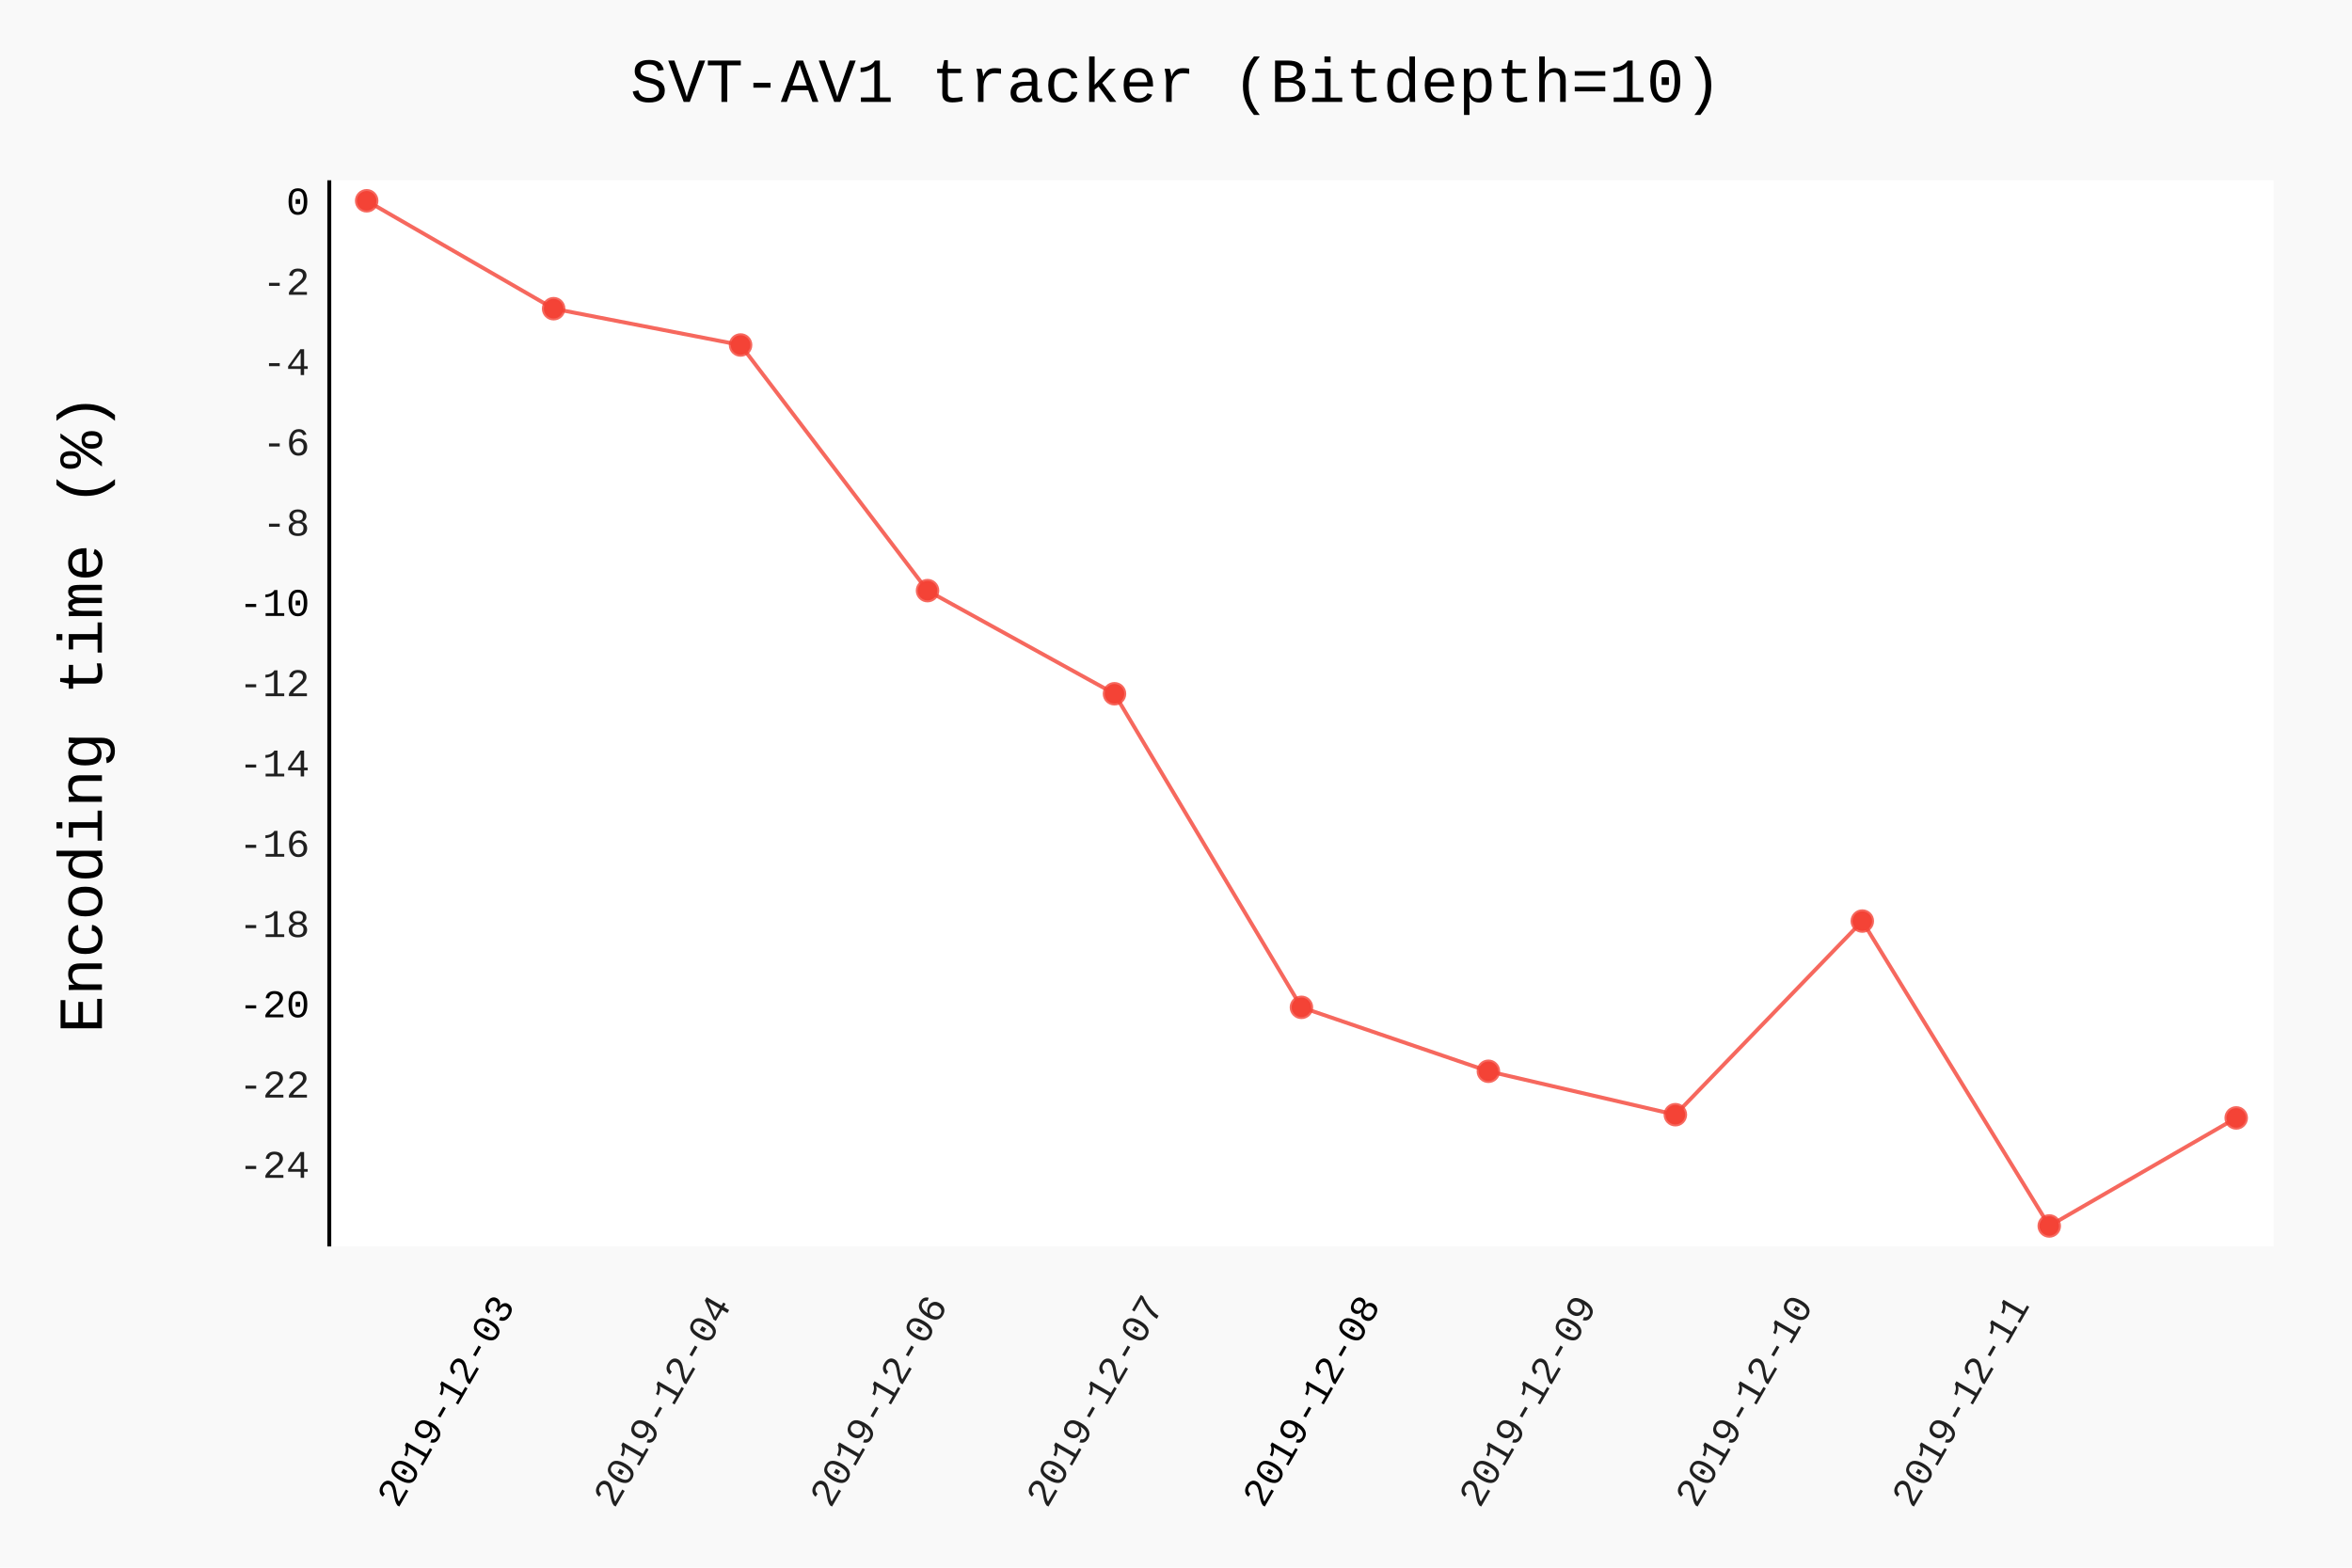
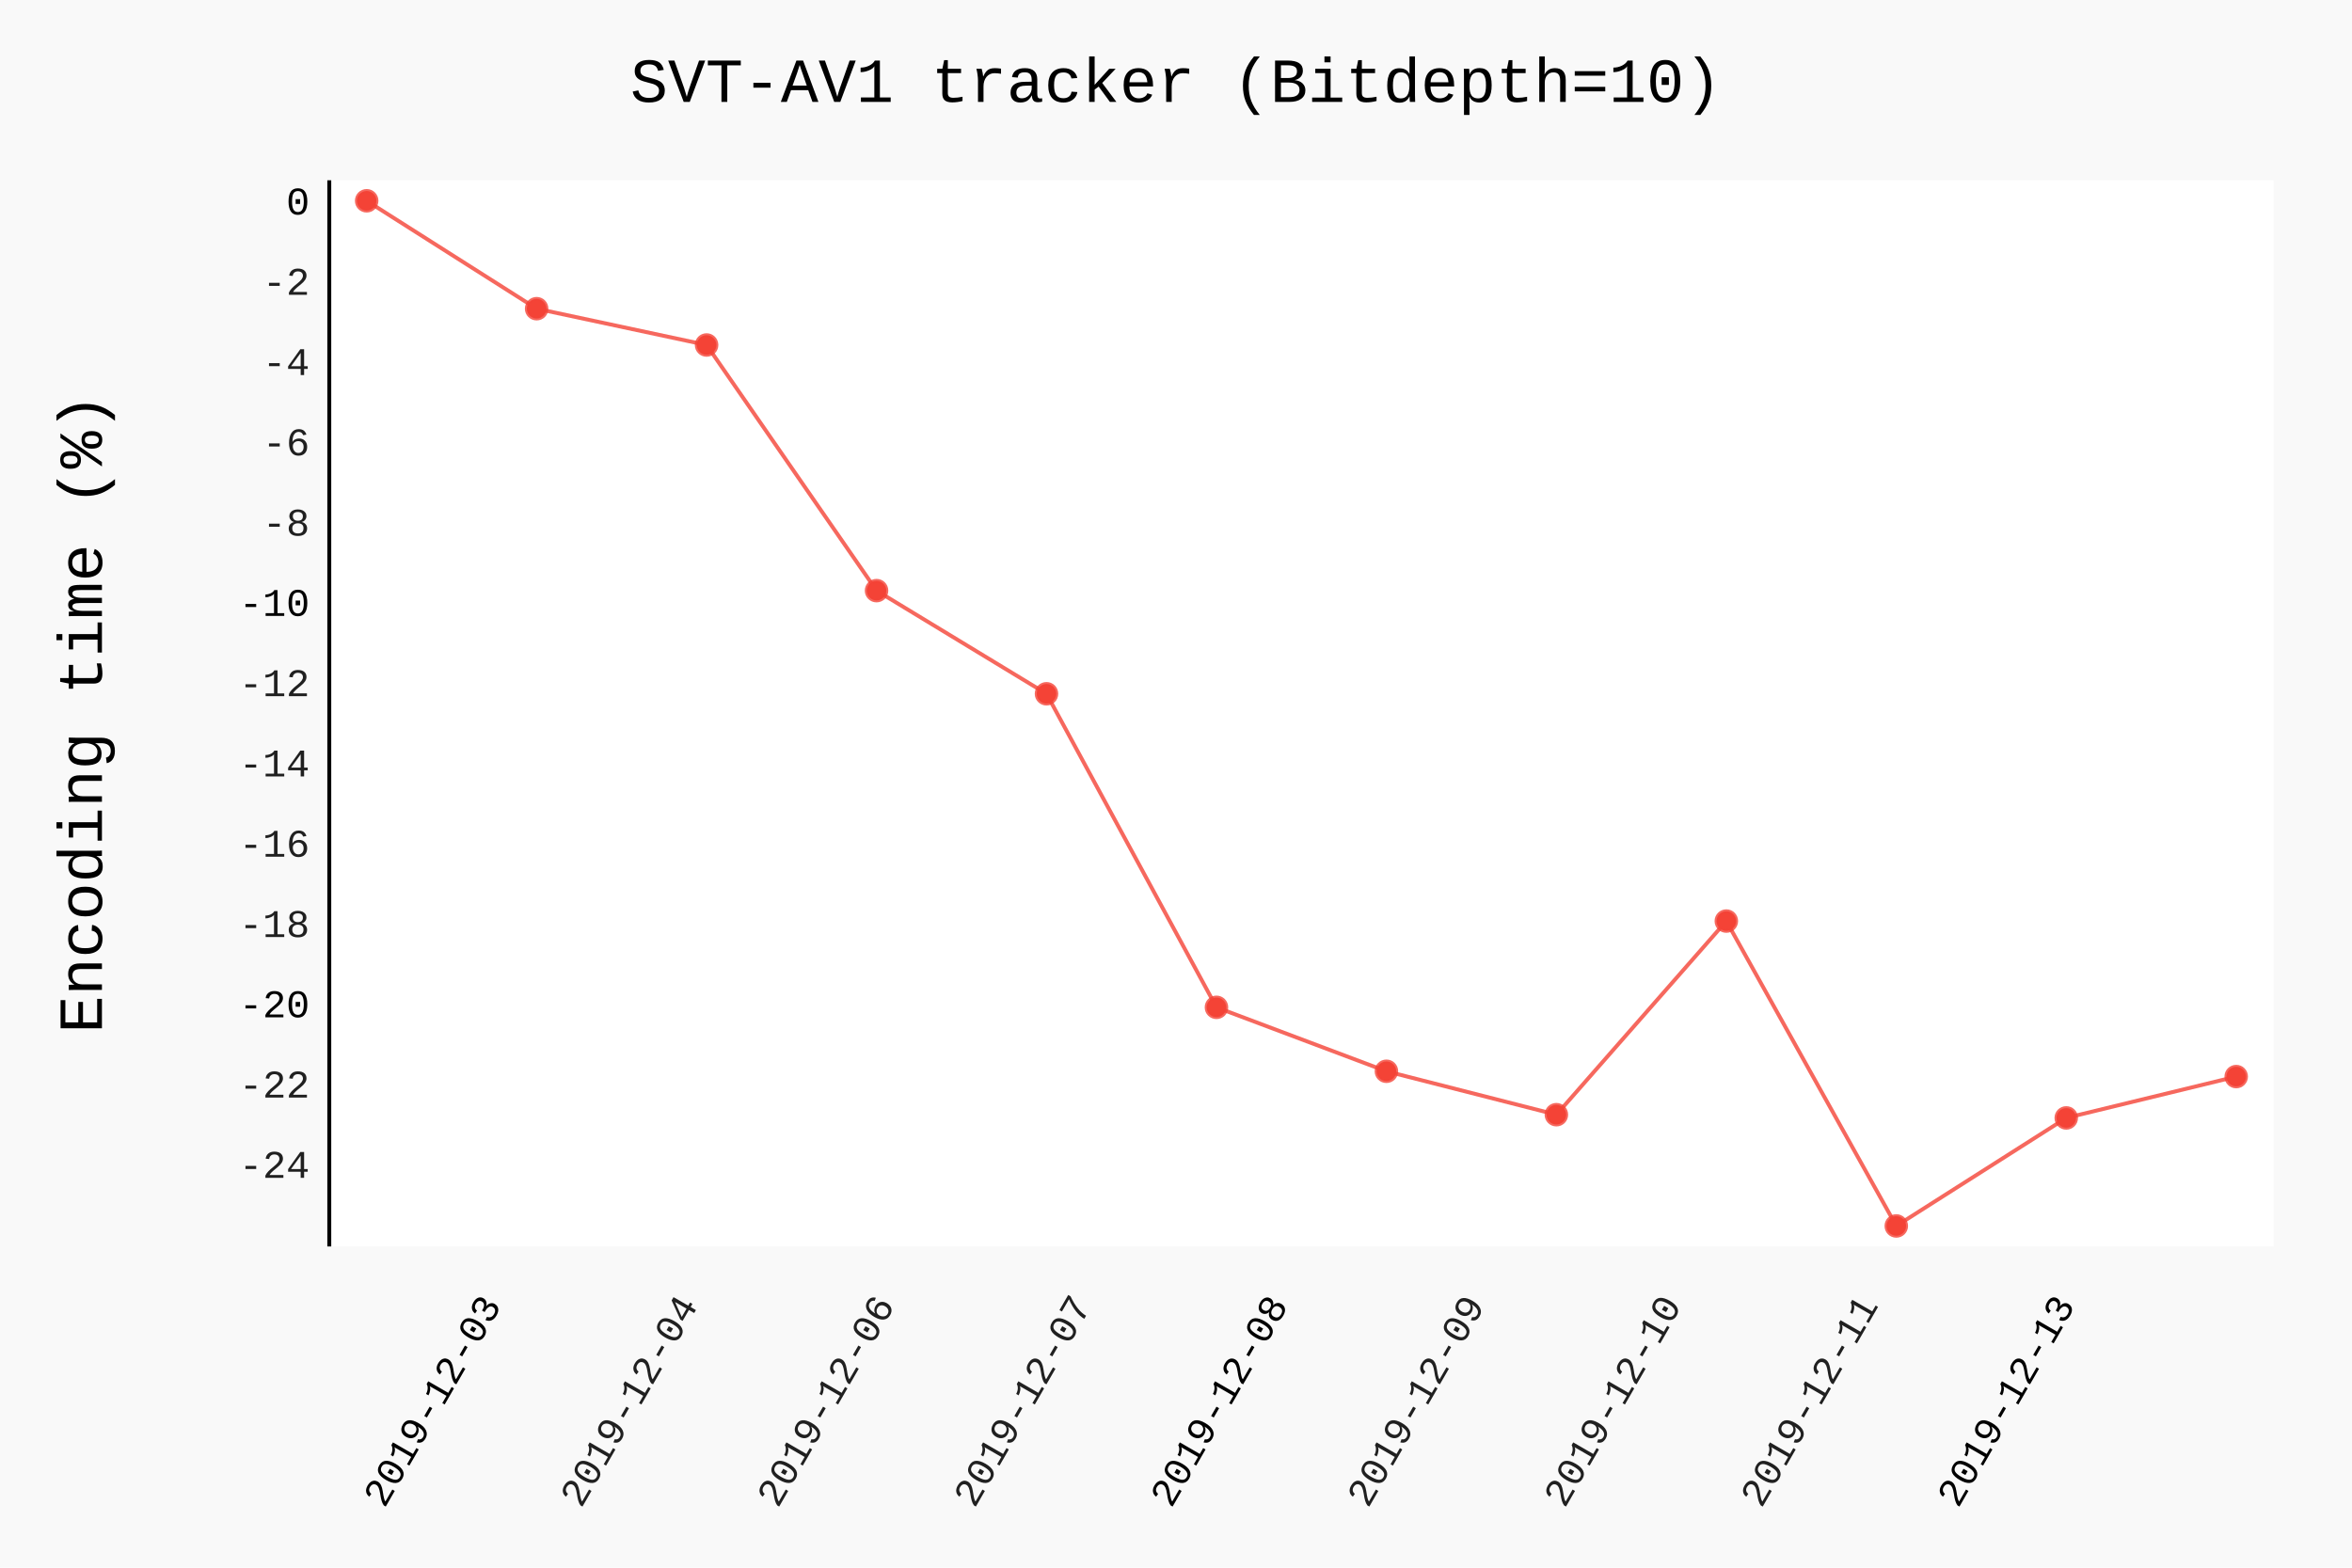
- <svg xmlns="http://www.w3.org/2000/svg" class="pygal-chart" id="chart-e3d8f273-053f-410f-8756-7f2958f122b7" viewBox="0 0 600 400">
+ <svg xmlns="http://www.w3.org/2000/svg" class="pygal-chart" id="chart-489297e3-26d5-4986-a5d4-d17e2ed6aa32" viewBox="0 0 600 400">
  <defs>
-     <style type="text/css">#chart-e3d8f273-053f-410f-8756-7f2958f122b7{-webkit-user-select:none;-webkit-font-smoothing:antialiased;font-family:Consolas,"Liberation Mono",Menlo,Courier,monospace}#chart-e3d8f273-053f-410f-8756-7f2958f122b7 .title{font-family:Consolas,"Liberation Mono",Menlo,Courier,monospace;font-size:16px}#chart-e3d8f273-053f-410f-8756-7f2958f122b7 .legends .legend text{font-family:Consolas,"Liberation Mono",Menlo,Courier,monospace;font-size:14px}#chart-e3d8f273-053f-410f-8756-7f2958f122b7 .axis text{font-family:Consolas,"Liberation Mono",Menlo,Courier,monospace;font-size:10px}#chart-e3d8f273-053f-410f-8756-7f2958f122b7 .axis text.major{font-family:Consolas,"Liberation Mono",Menlo,Courier,monospace;font-size:10px}#chart-e3d8f273-053f-410f-8756-7f2958f122b7 .text-overlay text.value{font-family:Consolas,"Liberation Mono",Menlo,Courier,monospace;font-size:16px}#chart-e3d8f273-053f-410f-8756-7f2958f122b7 .text-overlay text.label{font-family:Consolas,"Liberation Mono",Menlo,Courier,monospace;font-size:10px}#chart-e3d8f273-053f-410f-8756-7f2958f122b7 .tooltip{font-family:Consolas,"Liberation Mono",Menlo,Courier,monospace;font-size:14px}#chart-e3d8f273-053f-410f-8756-7f2958f122b7 text.no_data{font-family:Consolas,"Liberation Mono",Menlo,Courier,monospace;font-size:64px}
- #chart-e3d8f273-053f-410f-8756-7f2958f122b7{background-color:rgba(249,249,249,1)}#chart-e3d8f273-053f-410f-8756-7f2958f122b7 path,#chart-e3d8f273-053f-410f-8756-7f2958f122b7 line,#chart-e3d8f273-053f-410f-8756-7f2958f122b7 rect,#chart-e3d8f273-053f-410f-8756-7f2958f122b7 circle{-webkit-transition:150ms;-moz-transition:150ms;transition:150ms}#chart-e3d8f273-053f-410f-8756-7f2958f122b7 .graph &gt; .background{fill:rgba(249,249,249,1)}#chart-e3d8f273-053f-410f-8756-7f2958f122b7 .plot &gt; .background{fill:rgba(255,255,255,1)}#chart-e3d8f273-053f-410f-8756-7f2958f122b7 .graph{fill:rgba(0,0,0,.87)}#chart-e3d8f273-053f-410f-8756-7f2958f122b7 text.no_data{fill:rgba(0,0,0,1)}#chart-e3d8f273-053f-410f-8756-7f2958f122b7 .title{fill:rgba(0,0,0,1)}#chart-e3d8f273-053f-410f-8756-7f2958f122b7 .legends .legend text{fill:rgba(0,0,0,.87)}#chart-e3d8f273-053f-410f-8756-7f2958f122b7 .legends .legend:hover text{fill:rgba(0,0,0,1)}#chart-e3d8f273-053f-410f-8756-7f2958f122b7 .axis .line{stroke:rgba(0,0,0,1)}#chart-e3d8f273-053f-410f-8756-7f2958f122b7 .axis .guide.line{stroke:rgba(0,0,0,.54)}#chart-e3d8f273-053f-410f-8756-7f2958f122b7 .axis .major.line{stroke:rgba(0,0,0,.87)}#chart-e3d8f273-053f-410f-8756-7f2958f122b7 .axis text.major{fill:rgba(0,0,0,1)}#chart-e3d8f273-053f-410f-8756-7f2958f122b7 .axis.y .guides:hover .guide.line,#chart-e3d8f273-053f-410f-8756-7f2958f122b7 .line-graph .axis.x .guides:hover .guide.line,#chart-e3d8f273-053f-410f-8756-7f2958f122b7 .stackedline-graph .axis.x .guides:hover .guide.line,#chart-e3d8f273-053f-410f-8756-7f2958f122b7 .xy-graph .axis.x .guides:hover .guide.line{stroke:rgba(0,0,0,1)}#chart-e3d8f273-053f-410f-8756-7f2958f122b7 .axis .guides:hover text{fill:rgba(0,0,0,1)}#chart-e3d8f273-053f-410f-8756-7f2958f122b7 .reactive{fill-opacity:.7;stroke-opacity:.8}#chart-e3d8f273-053f-410f-8756-7f2958f122b7 .ci{stroke:rgba(0,0,0,.87)}#chart-e3d8f273-053f-410f-8756-7f2958f122b7 .reactive.active,#chart-e3d8f273-053f-410f-8756-7f2958f122b7 .active .reactive{fill-opacity:.8;stroke-opacity:.9;stroke-width:4}#chart-e3d8f273-053f-410f-8756-7f2958f122b7 .ci .reactive.active{stroke-width:1.5}#chart-e3d8f273-053f-410f-8756-7f2958f122b7 .series text{fill:rgba(0,0,0,1)}#chart-e3d8f273-053f-410f-8756-7f2958f122b7 .tooltip rect{fill:rgba(255,255,255,1);stroke:rgba(0,0,0,1);-webkit-transition:opacity 150ms;-moz-transition:opacity 150ms;transition:opacity 150ms}#chart-e3d8f273-053f-410f-8756-7f2958f122b7 .tooltip .label{fill:rgba(0,0,0,.87)}#chart-e3d8f273-053f-410f-8756-7f2958f122b7 .tooltip .label{fill:rgba(0,0,0,.87)}#chart-e3d8f273-053f-410f-8756-7f2958f122b7 .tooltip .legend{font-size:.8em;fill:rgba(0,0,0,.54)}#chart-e3d8f273-053f-410f-8756-7f2958f122b7 .tooltip .x_label{font-size:.6em;fill:rgba(0,0,0,1)}#chart-e3d8f273-053f-410f-8756-7f2958f122b7 .tooltip .xlink{font-size:.5em;text-decoration:underline}#chart-e3d8f273-053f-410f-8756-7f2958f122b7 .tooltip .value{font-size:1.5em}#chart-e3d8f273-053f-410f-8756-7f2958f122b7 .bound{font-size:.5em}#chart-e3d8f273-053f-410f-8756-7f2958f122b7 .max-value{font-size:.75em;fill:rgba(0,0,0,.54)}#chart-e3d8f273-053f-410f-8756-7f2958f122b7 .map-element{fill:rgba(255,255,255,1);stroke:rgba(0,0,0,.54) !important}#chart-e3d8f273-053f-410f-8756-7f2958f122b7 .map-element .reactive{fill-opacity:inherit;stroke-opacity:inherit}#chart-e3d8f273-053f-410f-8756-7f2958f122b7 .color-0,#chart-e3d8f273-053f-410f-8756-7f2958f122b7 .color-0 a:visited{stroke:#F44336;fill:#F44336}#chart-e3d8f273-053f-410f-8756-7f2958f122b7 .text-overlay .color-0 text{fill:black}
- #chart-e3d8f273-053f-410f-8756-7f2958f122b7 text.no_data{text-anchor:middle}#chart-e3d8f273-053f-410f-8756-7f2958f122b7 .guide.line{fill:none}#chart-e3d8f273-053f-410f-8756-7f2958f122b7 .centered{text-anchor:middle}#chart-e3d8f273-053f-410f-8756-7f2958f122b7 .title{text-anchor:middle}#chart-e3d8f273-053f-410f-8756-7f2958f122b7 .legends .legend text{fill-opacity:1}#chart-e3d8f273-053f-410f-8756-7f2958f122b7 .axis.x text{text-anchor:middle}#chart-e3d8f273-053f-410f-8756-7f2958f122b7 .axis.x:not(.web) text[transform]{text-anchor:start}#chart-e3d8f273-053f-410f-8756-7f2958f122b7 .axis.x:not(.web) text[transform].backwards{text-anchor:end}#chart-e3d8f273-053f-410f-8756-7f2958f122b7 .axis.y text{text-anchor:end}#chart-e3d8f273-053f-410f-8756-7f2958f122b7 .axis.y text[transform].backwards{text-anchor:start}#chart-e3d8f273-053f-410f-8756-7f2958f122b7 .axis.y2 text{text-anchor:start}#chart-e3d8f273-053f-410f-8756-7f2958f122b7 .axis.y2 text[transform].backwards{text-anchor:end}#chart-e3d8f273-053f-410f-8756-7f2958f122b7 .axis .guide.line{stroke-dasharray:4,4}#chart-e3d8f273-053f-410f-8756-7f2958f122b7 .axis .major.guide.line{stroke-dasharray:6,6}#chart-e3d8f273-053f-410f-8756-7f2958f122b7 .horizontal .axis.y .guide.line,#chart-e3d8f273-053f-410f-8756-7f2958f122b7 .horizontal .axis.y2 .guide.line,#chart-e3d8f273-053f-410f-8756-7f2958f122b7 .vertical .axis.x .guide.line{opacity:0}#chart-e3d8f273-053f-410f-8756-7f2958f122b7 .horizontal .axis.always_show .guide.line,#chart-e3d8f273-053f-410f-8756-7f2958f122b7 .vertical .axis.always_show .guide.line{opacity:1 !important}#chart-e3d8f273-053f-410f-8756-7f2958f122b7 .axis.y .guides:hover .guide.line,#chart-e3d8f273-053f-410f-8756-7f2958f122b7 .axis.y2 .guides:hover .guide.line,#chart-e3d8f273-053f-410f-8756-7f2958f122b7 .axis.x .guides:hover .guide.line{opacity:1}#chart-e3d8f273-053f-410f-8756-7f2958f122b7 .axis .guides:hover text{opacity:1}#chart-e3d8f273-053f-410f-8756-7f2958f122b7 .nofill{fill:none}#chart-e3d8f273-053f-410f-8756-7f2958f122b7 .subtle-fill{fill-opacity:.2}#chart-e3d8f273-053f-410f-8756-7f2958f122b7 .dot{stroke-width:1px;fill-opacity:1}#chart-e3d8f273-053f-410f-8756-7f2958f122b7 .dot.active{stroke-width:5px}#chart-e3d8f273-053f-410f-8756-7f2958f122b7 .dot.negative{fill:transparent}#chart-e3d8f273-053f-410f-8756-7f2958f122b7 text,#chart-e3d8f273-053f-410f-8756-7f2958f122b7 tspan{stroke:none !important}#chart-e3d8f273-053f-410f-8756-7f2958f122b7 .series text.active{opacity:1}#chart-e3d8f273-053f-410f-8756-7f2958f122b7 .tooltip rect{fill-opacity:.95;stroke-width:.5}#chart-e3d8f273-053f-410f-8756-7f2958f122b7 .tooltip text{fill-opacity:1}#chart-e3d8f273-053f-410f-8756-7f2958f122b7 .showable{visibility:hidden}#chart-e3d8f273-053f-410f-8756-7f2958f122b7 .showable.shown{visibility:visible}#chart-e3d8f273-053f-410f-8756-7f2958f122b7 .gauge-background{fill:rgba(229,229,229,1);stroke:none}#chart-e3d8f273-053f-410f-8756-7f2958f122b7 .bg-lines{stroke:rgba(249,249,249,1);stroke-width:2px}</style>
+     <style type="text/css">#chart-489297e3-26d5-4986-a5d4-d17e2ed6aa32{-webkit-user-select:none;-webkit-font-smoothing:antialiased;font-family:Consolas,"Liberation Mono",Menlo,Courier,monospace}#chart-489297e3-26d5-4986-a5d4-d17e2ed6aa32 .title{font-family:Consolas,"Liberation Mono",Menlo,Courier,monospace;font-size:16px}#chart-489297e3-26d5-4986-a5d4-d17e2ed6aa32 .legends .legend text{font-family:Consolas,"Liberation Mono",Menlo,Courier,monospace;font-size:14px}#chart-489297e3-26d5-4986-a5d4-d17e2ed6aa32 .axis text{font-family:Consolas,"Liberation Mono",Menlo,Courier,monospace;font-size:10px}#chart-489297e3-26d5-4986-a5d4-d17e2ed6aa32 .axis text.major{font-family:Consolas,"Liberation Mono",Menlo,Courier,monospace;font-size:10px}#chart-489297e3-26d5-4986-a5d4-d17e2ed6aa32 .text-overlay text.value{font-family:Consolas,"Liberation Mono",Menlo,Courier,monospace;font-size:16px}#chart-489297e3-26d5-4986-a5d4-d17e2ed6aa32 .text-overlay text.label{font-family:Consolas,"Liberation Mono",Menlo,Courier,monospace;font-size:10px}#chart-489297e3-26d5-4986-a5d4-d17e2ed6aa32 .tooltip{font-family:Consolas,"Liberation Mono",Menlo,Courier,monospace;font-size:14px}#chart-489297e3-26d5-4986-a5d4-d17e2ed6aa32 text.no_data{font-family:Consolas,"Liberation Mono",Menlo,Courier,monospace;font-size:64px}
+ #chart-489297e3-26d5-4986-a5d4-d17e2ed6aa32{background-color:rgba(249,249,249,1)}#chart-489297e3-26d5-4986-a5d4-d17e2ed6aa32 path,#chart-489297e3-26d5-4986-a5d4-d17e2ed6aa32 line,#chart-489297e3-26d5-4986-a5d4-d17e2ed6aa32 rect,#chart-489297e3-26d5-4986-a5d4-d17e2ed6aa32 circle{-webkit-transition:150ms;-moz-transition:150ms;transition:150ms}#chart-489297e3-26d5-4986-a5d4-d17e2ed6aa32 .graph &gt; .background{fill:rgba(249,249,249,1)}#chart-489297e3-26d5-4986-a5d4-d17e2ed6aa32 .plot &gt; .background{fill:rgba(255,255,255,1)}#chart-489297e3-26d5-4986-a5d4-d17e2ed6aa32 .graph{fill:rgba(0,0,0,.87)}#chart-489297e3-26d5-4986-a5d4-d17e2ed6aa32 text.no_data{fill:rgba(0,0,0,1)}#chart-489297e3-26d5-4986-a5d4-d17e2ed6aa32 .title{fill:rgba(0,0,0,1)}#chart-489297e3-26d5-4986-a5d4-d17e2ed6aa32 .legends .legend text{fill:rgba(0,0,0,.87)}#chart-489297e3-26d5-4986-a5d4-d17e2ed6aa32 .legends .legend:hover text{fill:rgba(0,0,0,1)}#chart-489297e3-26d5-4986-a5d4-d17e2ed6aa32 .axis .line{stroke:rgba(0,0,0,1)}#chart-489297e3-26d5-4986-a5d4-d17e2ed6aa32 .axis .guide.line{stroke:rgba(0,0,0,.54)}#chart-489297e3-26d5-4986-a5d4-d17e2ed6aa32 .axis .major.line{stroke:rgba(0,0,0,.87)}#chart-489297e3-26d5-4986-a5d4-d17e2ed6aa32 .axis text.major{fill:rgba(0,0,0,1)}#chart-489297e3-26d5-4986-a5d4-d17e2ed6aa32 .axis.y .guides:hover .guide.line,#chart-489297e3-26d5-4986-a5d4-d17e2ed6aa32 .line-graph .axis.x .guides:hover .guide.line,#chart-489297e3-26d5-4986-a5d4-d17e2ed6aa32 .stackedline-graph .axis.x .guides:hover .guide.line,#chart-489297e3-26d5-4986-a5d4-d17e2ed6aa32 .xy-graph .axis.x .guides:hover .guide.line{stroke:rgba(0,0,0,1)}#chart-489297e3-26d5-4986-a5d4-d17e2ed6aa32 .axis .guides:hover text{fill:rgba(0,0,0,1)}#chart-489297e3-26d5-4986-a5d4-d17e2ed6aa32 .reactive{fill-opacity:.7;stroke-opacity:.8}#chart-489297e3-26d5-4986-a5d4-d17e2ed6aa32 .ci{stroke:rgba(0,0,0,.87)}#chart-489297e3-26d5-4986-a5d4-d17e2ed6aa32 .reactive.active,#chart-489297e3-26d5-4986-a5d4-d17e2ed6aa32 .active .reactive{fill-opacity:.8;stroke-opacity:.9;stroke-width:4}#chart-489297e3-26d5-4986-a5d4-d17e2ed6aa32 .ci .reactive.active{stroke-width:1.5}#chart-489297e3-26d5-4986-a5d4-d17e2ed6aa32 .series text{fill:rgba(0,0,0,1)}#chart-489297e3-26d5-4986-a5d4-d17e2ed6aa32 .tooltip rect{fill:rgba(255,255,255,1);stroke:rgba(0,0,0,1);-webkit-transition:opacity 150ms;-moz-transition:opacity 150ms;transition:opacity 150ms}#chart-489297e3-26d5-4986-a5d4-d17e2ed6aa32 .tooltip .label{fill:rgba(0,0,0,.87)}#chart-489297e3-26d5-4986-a5d4-d17e2ed6aa32 .tooltip .label{fill:rgba(0,0,0,.87)}#chart-489297e3-26d5-4986-a5d4-d17e2ed6aa32 .tooltip .legend{font-size:.8em;fill:rgba(0,0,0,.54)}#chart-489297e3-26d5-4986-a5d4-d17e2ed6aa32 .tooltip .x_label{font-size:.6em;fill:rgba(0,0,0,1)}#chart-489297e3-26d5-4986-a5d4-d17e2ed6aa32 .tooltip .xlink{font-size:.5em;text-decoration:underline}#chart-489297e3-26d5-4986-a5d4-d17e2ed6aa32 .tooltip .value{font-size:1.5em}#chart-489297e3-26d5-4986-a5d4-d17e2ed6aa32 .bound{font-size:.5em}#chart-489297e3-26d5-4986-a5d4-d17e2ed6aa32 .max-value{font-size:.75em;fill:rgba(0,0,0,.54)}#chart-489297e3-26d5-4986-a5d4-d17e2ed6aa32 .map-element{fill:rgba(255,255,255,1);stroke:rgba(0,0,0,.54) !important}#chart-489297e3-26d5-4986-a5d4-d17e2ed6aa32 .map-element .reactive{fill-opacity:inherit;stroke-opacity:inherit}#chart-489297e3-26d5-4986-a5d4-d17e2ed6aa32 .color-0,#chart-489297e3-26d5-4986-a5d4-d17e2ed6aa32 .color-0 a:visited{stroke:#F44336;fill:#F44336}#chart-489297e3-26d5-4986-a5d4-d17e2ed6aa32 .text-overlay .color-0 text{fill:black}
+ #chart-489297e3-26d5-4986-a5d4-d17e2ed6aa32 text.no_data{text-anchor:middle}#chart-489297e3-26d5-4986-a5d4-d17e2ed6aa32 .guide.line{fill:none}#chart-489297e3-26d5-4986-a5d4-d17e2ed6aa32 .centered{text-anchor:middle}#chart-489297e3-26d5-4986-a5d4-d17e2ed6aa32 .title{text-anchor:middle}#chart-489297e3-26d5-4986-a5d4-d17e2ed6aa32 .legends .legend text{fill-opacity:1}#chart-489297e3-26d5-4986-a5d4-d17e2ed6aa32 .axis.x text{text-anchor:middle}#chart-489297e3-26d5-4986-a5d4-d17e2ed6aa32 .axis.x:not(.web) text[transform]{text-anchor:start}#chart-489297e3-26d5-4986-a5d4-d17e2ed6aa32 .axis.x:not(.web) text[transform].backwards{text-anchor:end}#chart-489297e3-26d5-4986-a5d4-d17e2ed6aa32 .axis.y text{text-anchor:end}#chart-489297e3-26d5-4986-a5d4-d17e2ed6aa32 .axis.y text[transform].backwards{text-anchor:start}#chart-489297e3-26d5-4986-a5d4-d17e2ed6aa32 .axis.y2 text{text-anchor:start}#chart-489297e3-26d5-4986-a5d4-d17e2ed6aa32 .axis.y2 text[transform].backwards{text-anchor:end}#chart-489297e3-26d5-4986-a5d4-d17e2ed6aa32 .axis .guide.line{stroke-dasharray:4,4}#chart-489297e3-26d5-4986-a5d4-d17e2ed6aa32 .axis .major.guide.line{stroke-dasharray:6,6}#chart-489297e3-26d5-4986-a5d4-d17e2ed6aa32 .horizontal .axis.y .guide.line,#chart-489297e3-26d5-4986-a5d4-d17e2ed6aa32 .horizontal .axis.y2 .guide.line,#chart-489297e3-26d5-4986-a5d4-d17e2ed6aa32 .vertical .axis.x .guide.line{opacity:0}#chart-489297e3-26d5-4986-a5d4-d17e2ed6aa32 .horizontal .axis.always_show .guide.line,#chart-489297e3-26d5-4986-a5d4-d17e2ed6aa32 .vertical .axis.always_show .guide.line{opacity:1 !important}#chart-489297e3-26d5-4986-a5d4-d17e2ed6aa32 .axis.y .guides:hover .guide.line,#chart-489297e3-26d5-4986-a5d4-d17e2ed6aa32 .axis.y2 .guides:hover .guide.line,#chart-489297e3-26d5-4986-a5d4-d17e2ed6aa32 .axis.x .guides:hover .guide.line{opacity:1}#chart-489297e3-26d5-4986-a5d4-d17e2ed6aa32 .axis .guides:hover text{opacity:1}#chart-489297e3-26d5-4986-a5d4-d17e2ed6aa32 .nofill{fill:none}#chart-489297e3-26d5-4986-a5d4-d17e2ed6aa32 .subtle-fill{fill-opacity:.2}#chart-489297e3-26d5-4986-a5d4-d17e2ed6aa32 .dot{stroke-width:1px;fill-opacity:1}#chart-489297e3-26d5-4986-a5d4-d17e2ed6aa32 .dot.active{stroke-width:5px}#chart-489297e3-26d5-4986-a5d4-d17e2ed6aa32 .dot.negative{fill:transparent}#chart-489297e3-26d5-4986-a5d4-d17e2ed6aa32 text,#chart-489297e3-26d5-4986-a5d4-d17e2ed6aa32 tspan{stroke:none !important}#chart-489297e3-26d5-4986-a5d4-d17e2ed6aa32 .series text.active{opacity:1}#chart-489297e3-26d5-4986-a5d4-d17e2ed6aa32 .tooltip rect{fill-opacity:.95;stroke-width:.5}#chart-489297e3-26d5-4986-a5d4-d17e2ed6aa32 .tooltip text{fill-opacity:1}#chart-489297e3-26d5-4986-a5d4-d17e2ed6aa32 .showable{visibility:hidden}#chart-489297e3-26d5-4986-a5d4-d17e2ed6aa32 .showable.shown{visibility:visible}#chart-489297e3-26d5-4986-a5d4-d17e2ed6aa32 .gauge-background{fill:rgba(229,229,229,1);stroke:none}#chart-489297e3-26d5-4986-a5d4-d17e2ed6aa32 .bg-lines{stroke:rgba(249,249,249,1);stroke-width:2px}</style>
  </defs>
  <g class="graph datetimeline-graph vertical">
    <rect class="background" height="400" width="600" x="0" y="0" />
    <g class="plot" transform="translate(84, 46)">
      <rect class="background" height="272.038" width="496.0" x="0" y="0" />
      <g class="axis y">
        <g class="guides">
          <text class="" x="-5" y="254.532">-24</text>
        </g>
        <g class="guides">
          <text class="" x="-5" y="234.049">-22</text>
        </g>
        <g class="guides">
          <text class="major" x="-5" y="213.565">-20</text>
        </g>
        <g class="guides">
          <text class="" x="-5" y="193.082">-18</text>
        </g>
        <g class="guides">
          <text class="" x="-5" y="172.598">-16</text>
        </g>
        <g class="guides">
          <text class="" x="-5" y="152.115">-14</text>
        </g>
        <g class="guides">
          <text class="" x="-5" y="131.632">-12</text>
        </g>
        <g class="guides">
          <text class="major" x="-5" y="111.148">-10</text>
        </g>
        <g class="guides">
          <text class="" x="-5" y="90.665">-8</text>
        </g>
        <g class="guides">
          <text class="" x="-5" y="70.182">-6</text>
        </g>
        <g class="guides">
          <text class="" x="-5" y="49.698">-4</text>
        </g>
        <g class="guides">
          <text class="" x="-5" y="29.215">-2</text>
        </g>
        <g class="guides">
          <text class="major" x="-5" y="8.732">0</text>
        </g>
      </g>
      <g class="axis x">
        <path class="line" d="M0 0 v272.038" />
        <g class="guides">
-           <path class="major guide line" d="M47.516 0 v272.038" />
-           <text class="major backwards" transform="rotate(300 47.51567 287.0385)" x="47.516" y="287.038">2019-12-03</text>
+           <path class="major guide line" d="M44.063 0 v272.038" />
+           <text class="major backwards" transform="rotate(300 44.0632 287.0385)" x="44.063" y="287.038">2019-12-03</text>
        </g>
        <g class="guides">
-           <path class="guide line" d="M102.715 0 v272.038" />
-           <text class="backwards" transform="rotate(300 102.7151 287.0385)" x="102.715" y="287.038">2019-12-04</text>
+           <path class="guide line" d="M94.244 0 v272.038" />
+           <text class="backwards" transform="rotate(300 94.2445 287.0385)" x="94.244" y="287.038">2019-12-04</text>
        </g>
        <g class="guides">
-           <path class="guide line" d="M157.915 0 v272.038" />
-           <text class="backwards" transform="rotate(300 157.9145 287.0385)" x="157.915" y="287.038">2019-12-06</text>
+           <path class="guide line" d="M144.426 0 v272.038" />
+           <text class="backwards" transform="rotate(300 144.4258 287.0385)" x="144.426" y="287.038">2019-12-06</text>
        </g>
        <g class="guides">
-           <path class="guide line" d="M213.114 0 v272.038" />
-           <text class="backwards" transform="rotate(300 213.114 287.0385)" x="213.114" y="287.038">2019-12-07</text>
+           <path class="guide line" d="M194.607 0 v272.038" />
+           <text class="backwards" transform="rotate(300 194.6071 287.0385)" x="194.607" y="287.038">2019-12-07</text>
        </g>
        <g class="guides">
-           <path class="major guide line" d="M268.313 0 v272.038" />
-           <text class="major backwards" transform="rotate(300 268.3134 287.0385)" x="268.313" y="287.038">2019-12-08</text>
+           <path class="major guide line" d="M244.788 0 v272.038" />
+           <text class="major backwards" transform="rotate(300 244.7884 287.0385)" x="244.788" y="287.038">2019-12-08</text>
        </g>
        <g class="guides">
-           <path class="guide line" d="M323.513 0 v272.038" />
-           <text class="backwards" transform="rotate(300 323.5128 287.0385)" x="323.513" y="287.038">2019-12-09</text>
+           <path class="guide line" d="M294.97 0 v272.038" />
+           <text class="backwards" transform="rotate(300 294.9697 287.0385)" x="294.97" y="287.038">2019-12-09</text>
        </g>
        <g class="guides">
-           <path class="guide line" d="M378.712 0 v272.038" />
-           <text class="backwards" transform="rotate(300 378.7123 287.0385)" x="378.712" y="287.038">2019-12-10</text>
+           <path class="guide line" d="M345.151 0 v272.038" />
+           <text class="backwards" transform="rotate(300 345.151 287.0385)" x="345.151" y="287.038">2019-12-10</text>
        </g>
        <g class="guides">
-           <path class="guide line" d="M433.912 0 v272.038" />
-           <text class="backwards" transform="rotate(300 433.9117 287.0385)" x="433.912" y="287.038">2019-12-11</text>
+           <path class="guide line" d="M395.332 0 v272.038" />
+           <text class="backwards" transform="rotate(300 395.3323 287.0385)" x="395.332" y="287.038">2019-12-11</text>
+         </g>
+         <g class="guides">
+           <path class="major guide line" d="M445.514 0 v272.038" />
+           <text class="major backwards" transform="rotate(300 445.5136 287.0385)" x="445.514" y="287.038">2019-12-13</text>
        </g>
      </g>
      <g class="series serie-0 color-0">
-         <path class="line reactive nofill" d="M9.538 5.232 L57.231 32.762 104.923 42.027 152.615 104.7 200.308 131.018 248 211.025 295.692 227.339 343.385 238.415 391.077 189.015 438.769 266.807 486.462 239.241" />
+         <path class="line reactive nofill" d="M9.538 5.232 L52.895 32.762 96.252 42.027 139.608 104.7 182.965 131.018 226.322 211.025 269.678 227.339 313.035 238.415 356.392 189.015 399.748 266.807 443.105 239.241 486.462 228.693" />
      </g>
    </g>
    <g class="titles">
      <text class="title plot_title" x="300.0" y="26">SVT-AV1 tracker (Bitdepth=10)</text>
      <text class="title" transform="rotate(-90 0 182.0192)" x="0" y="208.019">Encoding time (%)</text>
    </g>
    <g class="plot overlay" transform="translate(84, 46)">
      <g class="series serie-0 color-0">
        <g class="dots">
          <circle class="dot reactive tooltip-trigger" cx="9.538" cy="5.232" r="2.5" />
        </g>
        <g class="dots">
-           <circle class="dot reactive tooltip-trigger" cx="57.231" cy="32.762" r="2.5" />
+           <circle class="dot reactive tooltip-trigger" cx="52.895" cy="32.762" r="2.5" />
        </g>
        <g class="dots">
-           <circle class="dot reactive tooltip-trigger" cx="104.923" cy="42.027" r="2.5" />
+           <circle class="dot reactive tooltip-trigger" cx="96.252" cy="42.027" r="2.5" />
        </g>
        <g class="dots">
-           <circle class="dot reactive tooltip-trigger" cx="152.615" cy="104.7" r="2.5" />
+           <circle class="dot reactive tooltip-trigger" cx="139.608" cy="104.7" r="2.5" />
        </g>
        <g class="dots">
-           <circle class="dot reactive tooltip-trigger" cx="200.308" cy="131.018" r="2.5" />
+           <circle class="dot reactive tooltip-trigger" cx="182.965" cy="131.018" r="2.5" />
        </g>
        <g class="dots">
-           <circle class="dot reactive tooltip-trigger" cx="248.0" cy="211.025" r="2.5" />
+           <circle class="dot reactive tooltip-trigger" cx="226.322" cy="211.025" r="2.5" />
        </g>
        <g class="dots">
-           <circle class="dot reactive tooltip-trigger" cx="295.692" cy="227.339" r="2.5" />
+           <circle class="dot reactive tooltip-trigger" cx="269.678" cy="227.339" r="2.5" />
        </g>
        <g class="dots">
-           <circle class="dot reactive tooltip-trigger" cx="343.385" cy="238.415" r="2.5" />
+           <circle class="dot reactive tooltip-trigger" cx="313.035" cy="238.415" r="2.5" />
        </g>
        <g class="dots">
-           <circle class="dot reactive tooltip-trigger" cx="391.077" cy="189.015" r="2.5" />
+           <circle class="dot reactive tooltip-trigger" cx="356.392" cy="189.015" r="2.5" />
        </g>
        <g class="dots">
-           <circle class="dot reactive tooltip-trigger" cx="438.769" cy="266.807" r="2.5" />
+           <circle class="dot reactive tooltip-trigger" cx="399.748" cy="266.807" r="2.5" />
        </g>
        <g class="dots">
-           <circle class="dot reactive tooltip-trigger" cx="486.462" cy="239.241" r="2.5" />
+           <circle class="dot reactive tooltip-trigger" cx="443.105" cy="239.241" r="2.5" />
+         </g>
+         <g class="dots">
+           <circle class="dot reactive tooltip-trigger" cx="486.462" cy="228.693" r="2.5" />
        </g>
      </g>
    </g>
    <g class="plot text-overlay" transform="translate(84, 46)">
      <g class="series serie-0 color-0" />
    </g>
    <g class="plot tooltip-overlay" transform="translate(84, 46)">
      <g class="tooltip" style="opacity: 0" transform="translate(0 0)">
        <rect class="tooltip-box" height="0" rx="0" ry="0" width="0" />
        <g class="text" />
      </g>
    </g>
  </g>
</svg>
